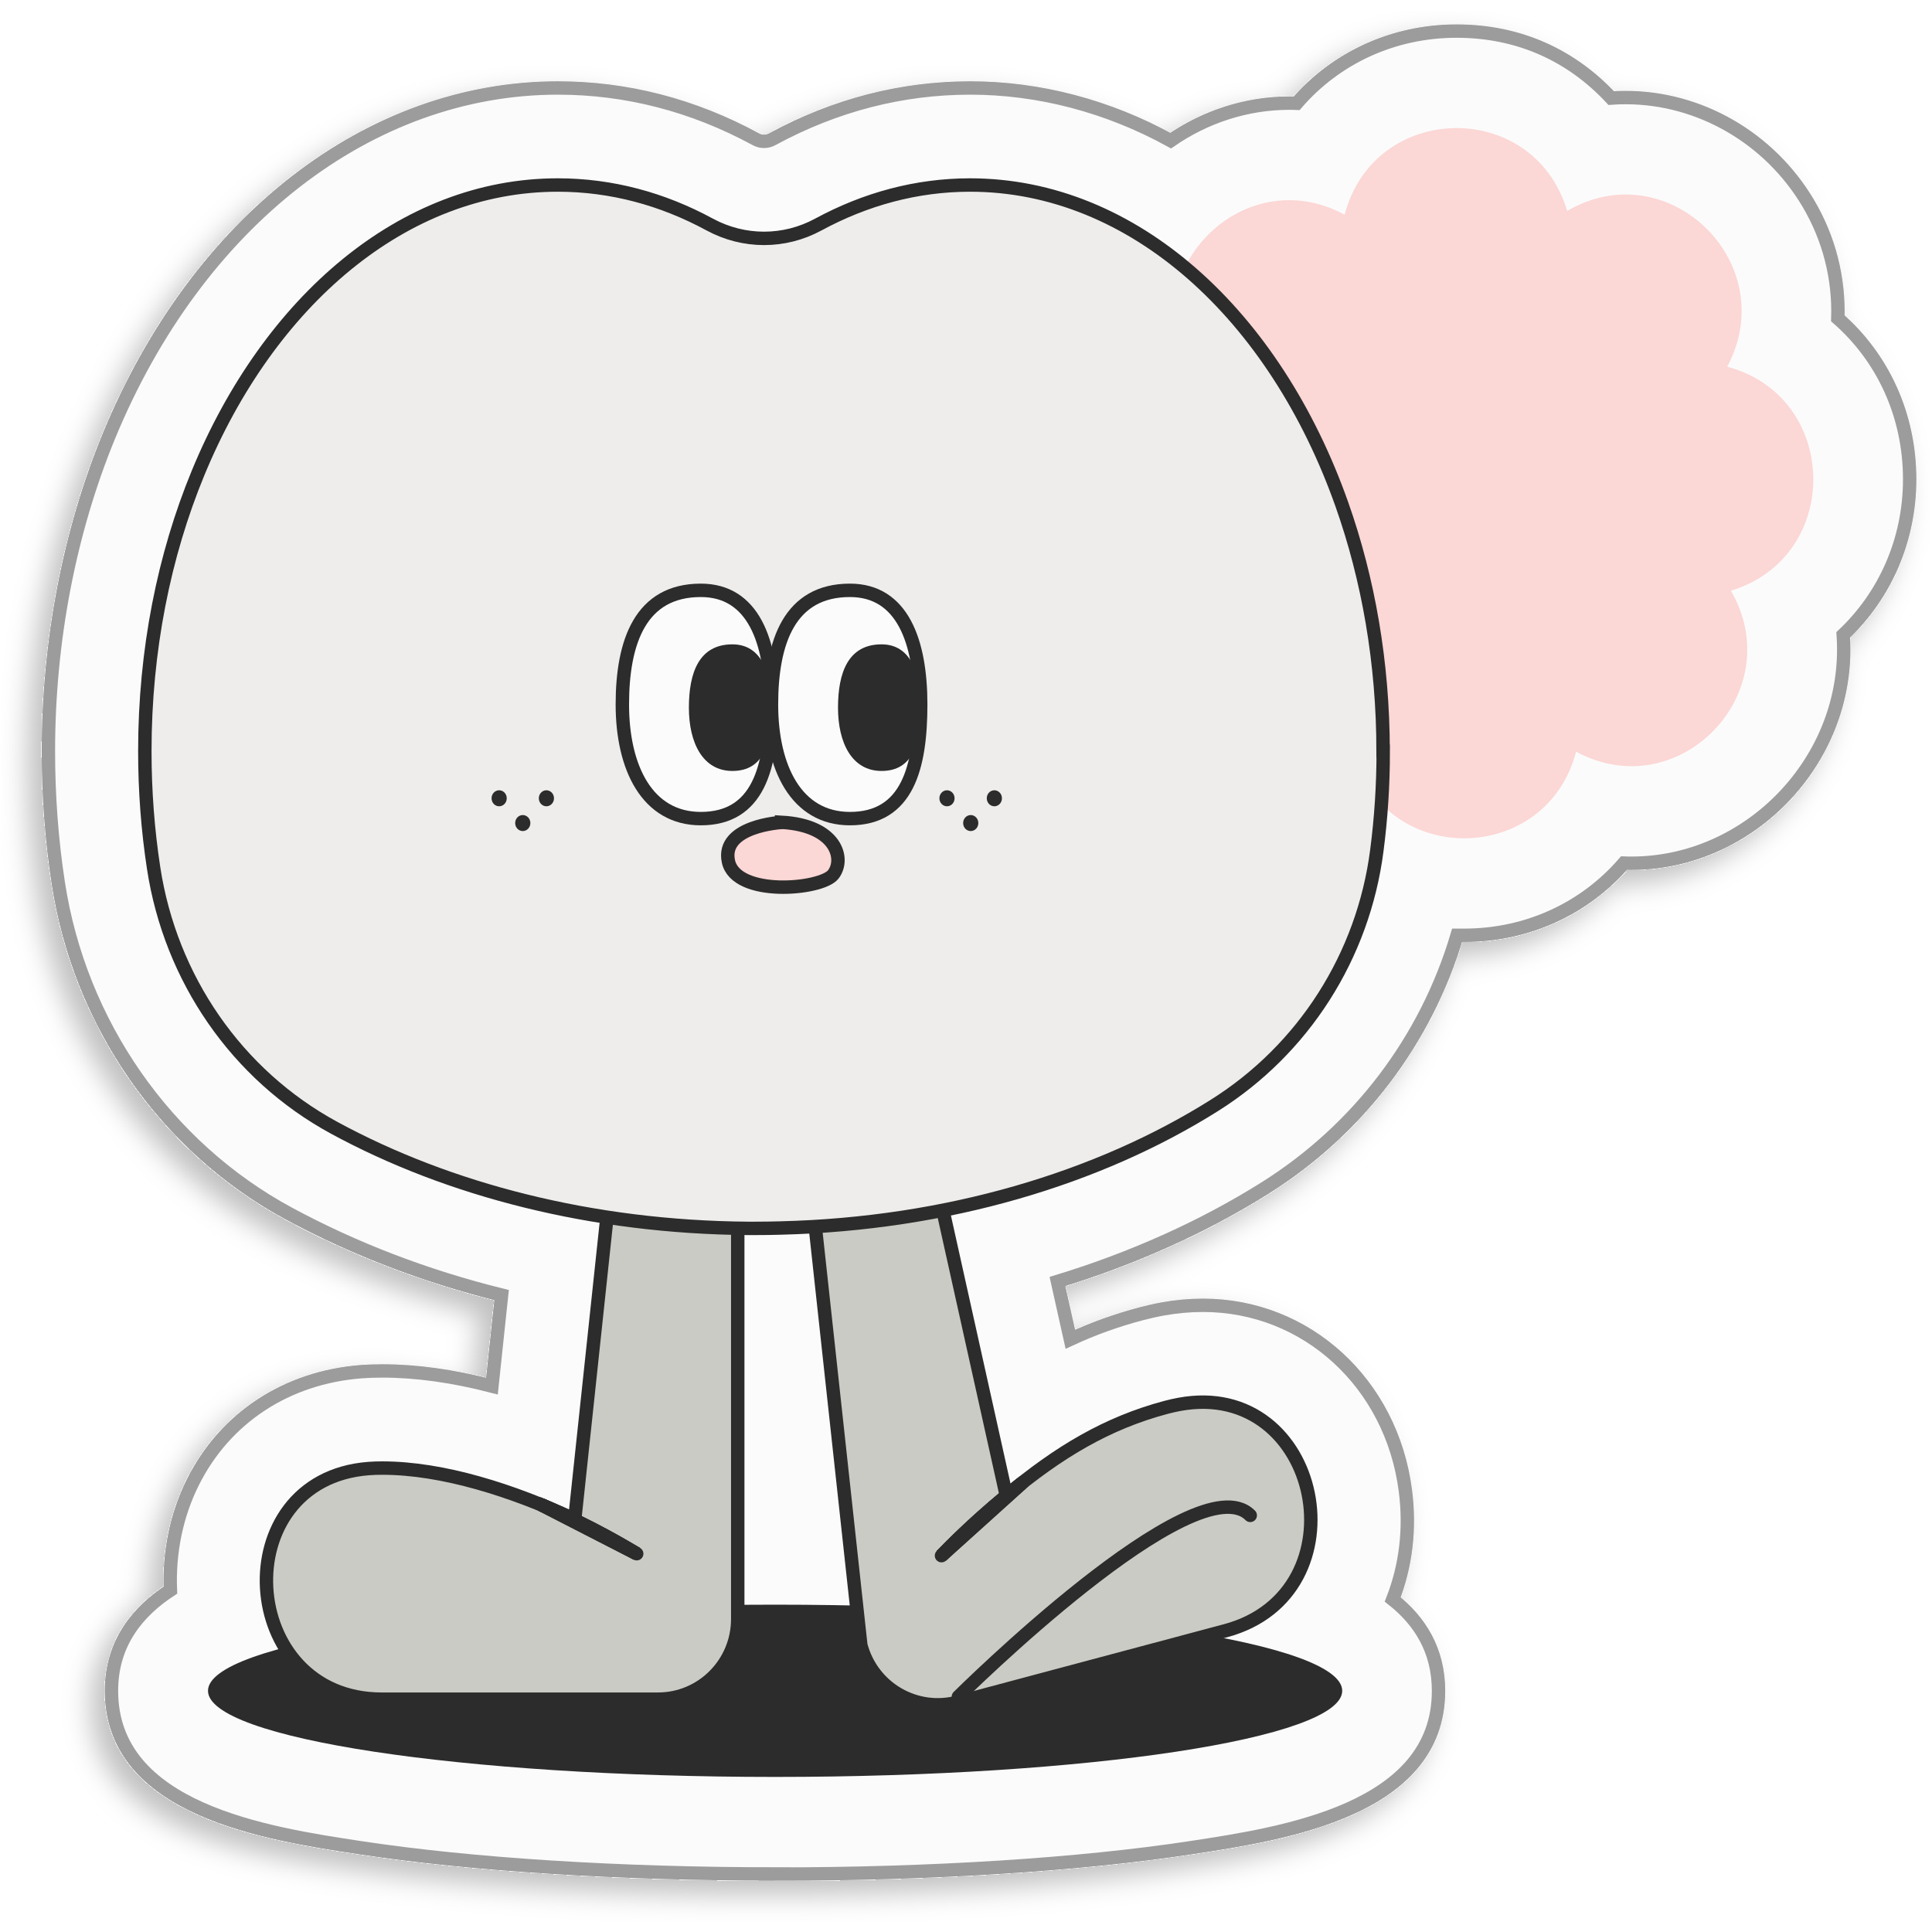
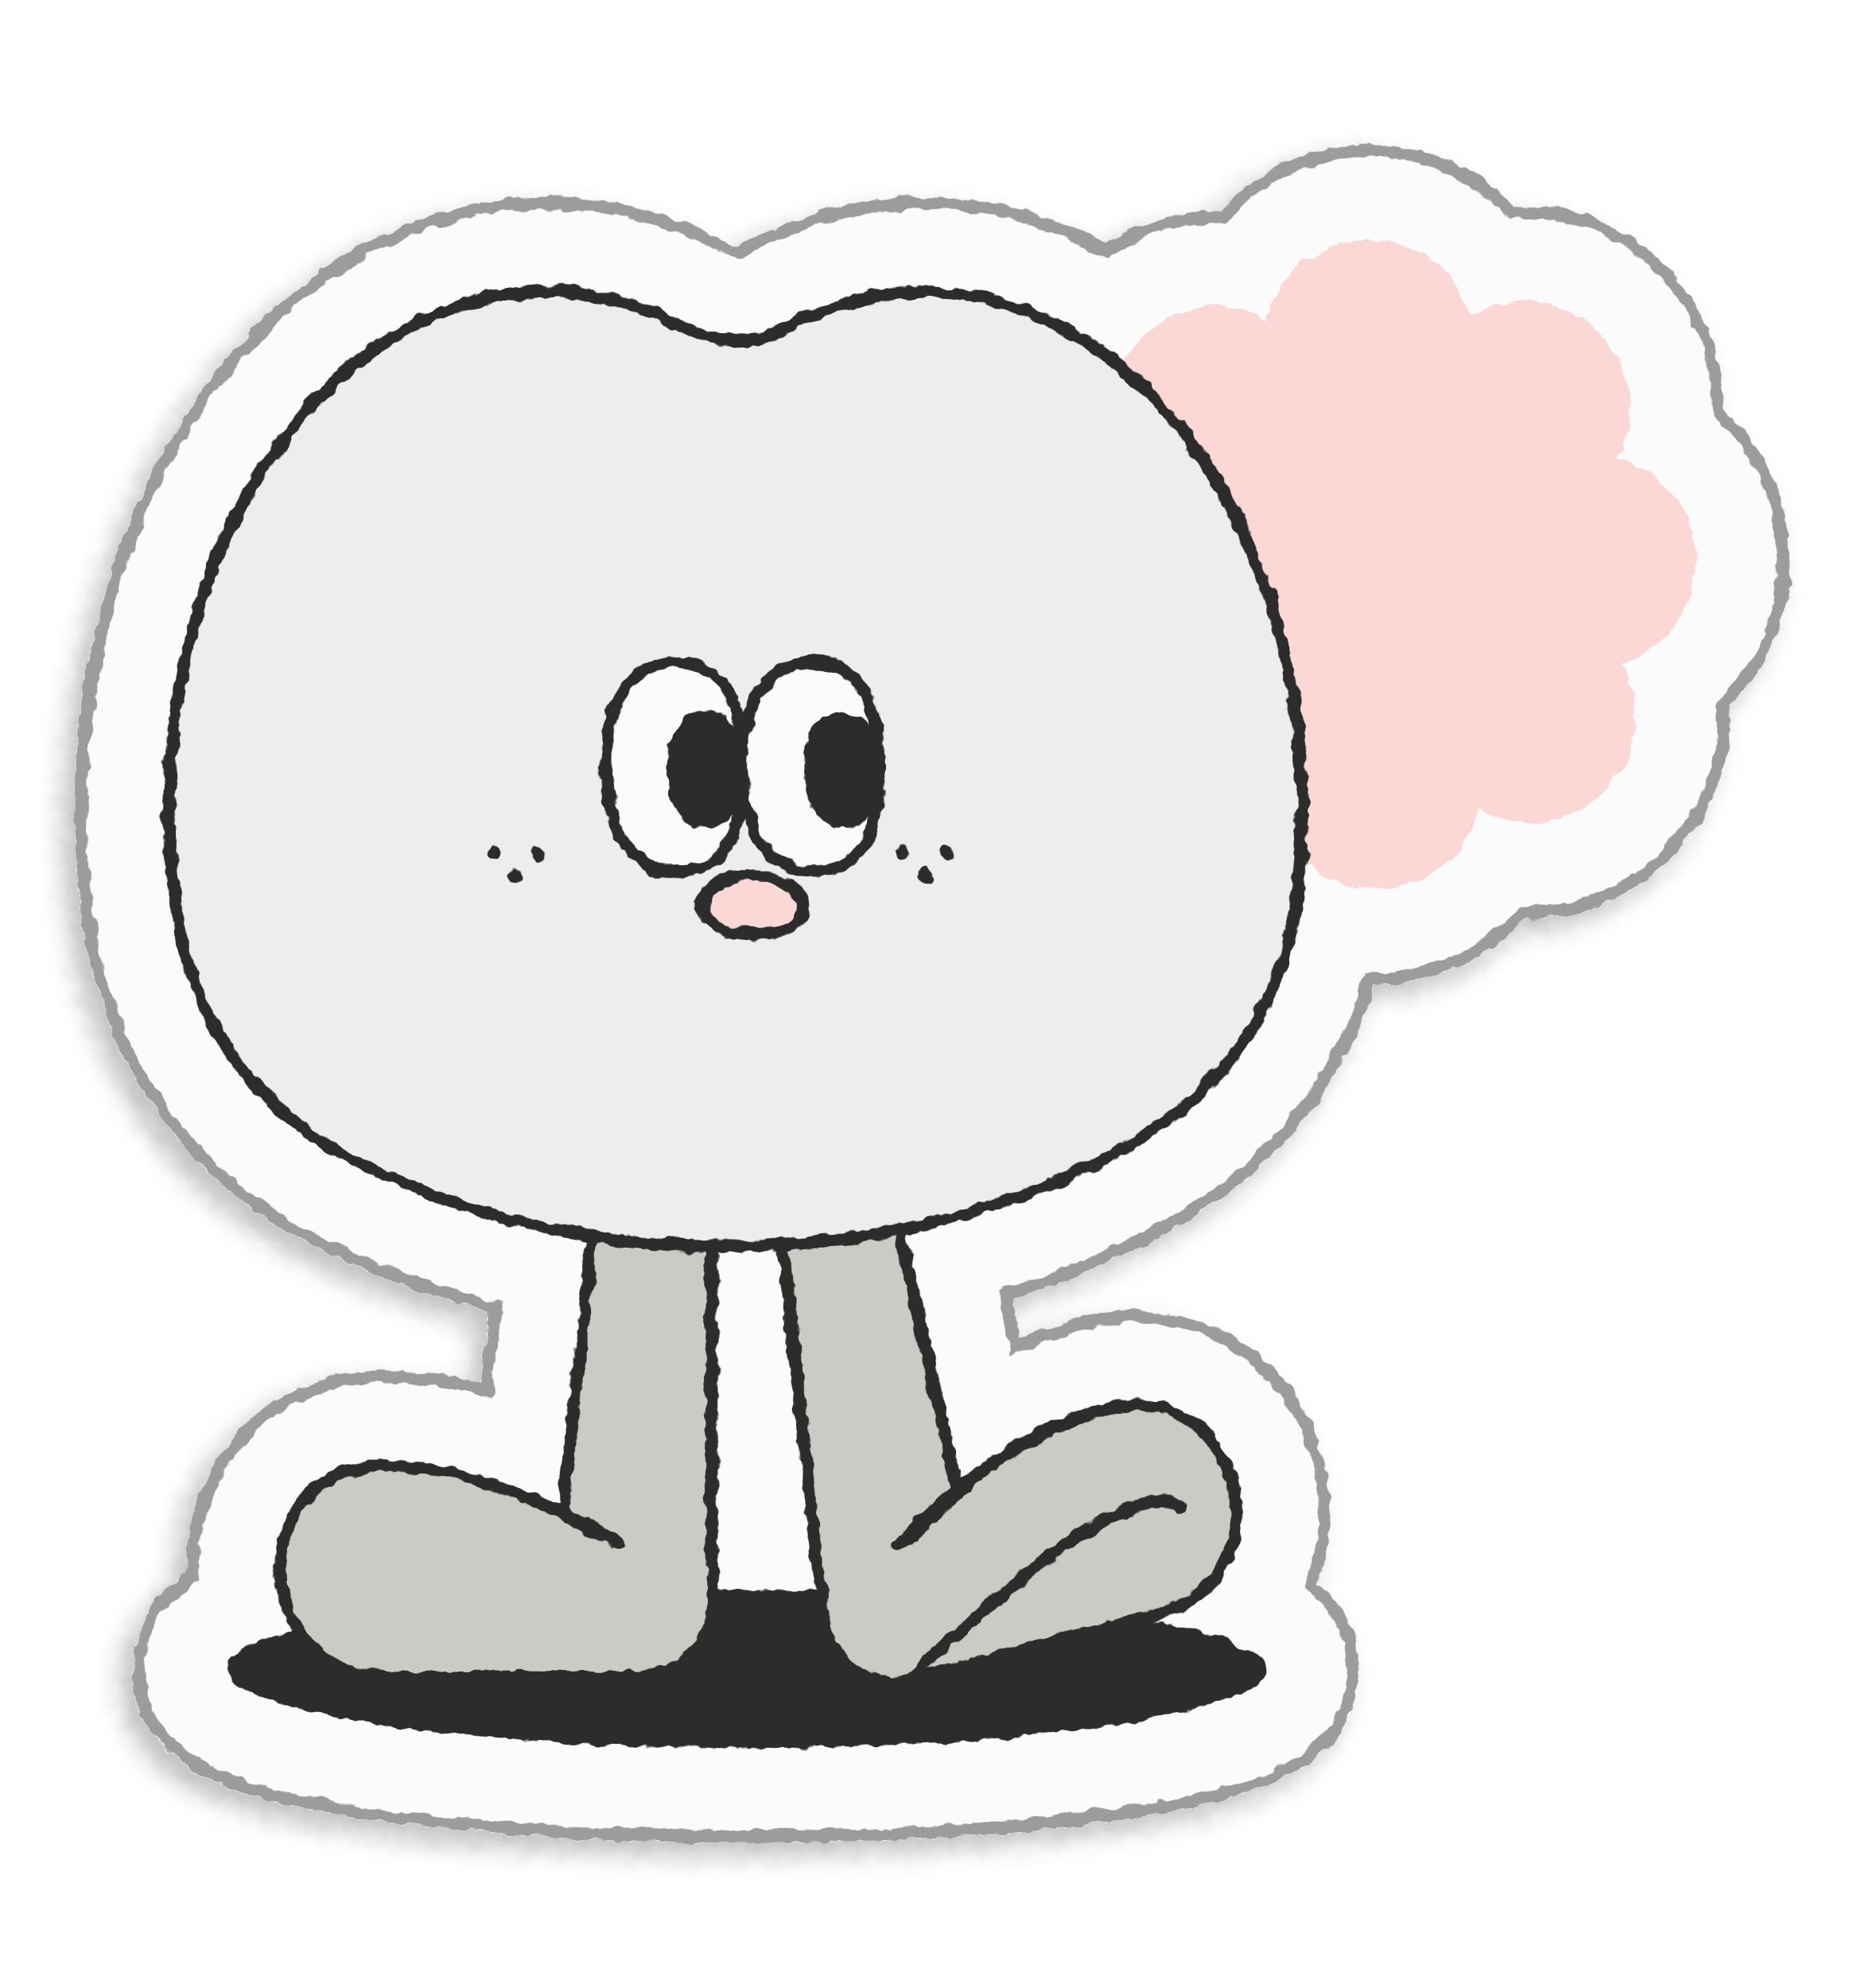
- <svg xmlns="http://www.w3.org/2000/svg" width="144" height="144" viewBox="0 0 144 144" fill="none">
-   <g filter="url(#filter0_d_40000159_4631)">
-     <path d="M57.772 139.675C46.136 139.675 35.137 138.979 26.807 137.713C19.888 136.664 8.306 134.901 8.306 126.022C8.306 122.424 10.319 120.073 12.7 118.518C12.583 115.733 13.14 112.939 14.38 110.462C16.788 105.661 21.371 102.659 26.933 102.234C27.392 102.198 27.913 102.18 28.497 102.18C31.031 102.18 33.762 102.56 36.665 103.31L37.384 96.529C31.696 95.118 26.376 93.075 21.497 90.435C12.358 85.489 5.942 76.276 4.343 65.815C3.849 62.614 3.606 59.314 3.606 55.995C3.606 47.777 5.17 39.657 8.117 32.496C14.722 16.493 27.535 6.556 41.58 6.556C46.702 6.556 51.662 7.84 56.326 10.372C56.523 10.48 56.73 10.535 56.946 10.535C57.161 10.535 57.377 10.48 57.584 10.363C62.256 7.831 67.207 6.556 72.32 6.556C77.433 6.556 82.573 7.903 87.255 10.48C89.834 8.699 92.907 7.686 96.097 7.686C96.285 7.686 96.465 7.686 96.645 7.696C99.556 4.332 103.815 2.316 108.56 2.316C113.304 2.316 117.177 4.187 120.089 7.307C120.448 7.28 120.817 7.271 121.176 7.271C126.684 7.271 131.887 10.281 134.771 15.137C136.344 17.786 137.081 20.761 136.982 23.726C140.334 26.656 142.337 30.941 142.337 35.724C142.337 40.254 140.486 44.395 137.386 47.316C137.413 47.686 137.422 48.048 137.422 48.419C137.422 57.053 130.18 64.341 121.607 64.341C121.419 64.341 121.23 64.341 121.041 64.332C118.13 67.695 113.871 69.712 109.135 69.712C108.955 69.712 108.785 69.712 108.605 69.712C106.296 77.487 101.255 84.178 94.282 88.554C89.672 91.448 84.415 93.807 78.817 95.516L79.778 99.82C81.495 99.024 83.238 98.4 85.053 97.921C85.52 97.804 86.06 97.668 86.662 97.56C87.668 97.379 88.674 97.288 89.663 97.288C97.373 97.288 103.717 103.093 104.75 111.095C105.127 113.988 104.768 116.755 103.806 119.214C105.828 120.814 107.221 123.003 107.221 126.031C107.221 134.91 95.647 136.673 88.728 137.722C80.399 138.988 69.4 139.684 57.763 139.684L57.772 139.675Z" fill="#FBFBFB" stroke="#9C9C9C" stroke-miterlimit="10" />
-     <path d="M117.474 56.023C115.254 64.486 103.384 64.684 100.886 56.303C93.365 60.706 84.838 52.406 88.962 44.694C80.551 42.46 80.354 30.516 88.683 28.003C84.307 20.435 92.556 11.855 100.221 16.005C102.441 7.542 114.311 7.343 116.809 15.724C124.33 11.321 132.857 19.621 128.733 27.334C137.144 29.567 137.341 41.511 129.011 44.025C133.388 51.592 125.139 60.173 117.474 56.023Z" fill="#FBD7D5" />
-     <path d="M57.772 132.442C81.117 132.442 100.041 129.568 100.041 126.022C100.041 122.477 81.117 119.603 57.772 119.603C34.428 119.603 15.503 122.477 15.503 126.022C15.503 129.568 34.428 132.442 57.772 132.442Z" fill="#2C2C2C" />
-     <path d="M54.987 60.372V120.67C54.987 123.97 52.327 126.646 49.047 126.646H28.443C17.651 126.646 16.707 110.281 27.472 109.458C27.805 109.431 28.146 109.422 28.497 109.422C33.016 109.422 38.228 111.095 42.838 113.247L48.472 60.381H54.987V60.372Z" fill="#CBCBC5" stroke="#2C2C2C" stroke-miterlimit="10" />
-     <path d="M47.456 115.805C46.486 115.245 44.338 113.907 40.223 112.098L47.456 115.805Z" fill="#CBCBC5" />
-     <path d="M47.456 115.805C46.486 115.245 44.338 113.907 40.223 112.098" stroke="#2C2C2C" stroke-miterlimit="10" stroke-linecap="round" />
-     <path d="M57.772 63.925L64.161 122.623C65.005 125.814 68.249 127.713 71.421 126.863L91.334 121.547C101.766 118.762 98.504 102.704 87.892 104.675C87.559 104.738 87.227 104.811 86.895 104.901C82.528 106.067 78.915 108.21 75.006 111.483L64.062 62.243L57.763 63.925H57.772Z" fill="#CBCBC5" stroke="#2C2C2C" stroke-miterlimit="10" />
-     <path d="M70.173 115.95C70.963 115.154 72.707 113.31 76.22 110.498L70.173 115.95Z" fill="#CBCBC5" />
-     <path d="M70.173 115.95C70.963 115.154 72.707 113.31 76.22 110.498" stroke="#2C2C2C" stroke-miterlimit="10" stroke-linecap="round" />
-     <path d="M47.457 115.805L40.341 112.153C44.384 113.934 46.496 115.254 47.457 115.805Z" fill="#FBFBFB" stroke="#2C2C2C" stroke-miterlimit="10" />
-     <path d="M47.457 115.805L40.341 112.153C44.384 113.934 46.496 115.254 47.457 115.805Z" fill="#FBFBFB" stroke="#2C2C2C" stroke-miterlimit="10" stroke-linecap="round" />
-     <path d="M76.13 110.579L70.173 115.95C70.865 115.254 72.293 113.753 75.016 111.484C75.357 111.203 75.735 110.896 76.13 110.579Z" fill="#FBFBFB" stroke="#2C2C2C" stroke-miterlimit="10" />
-     <path d="M76.13 110.579L70.173 115.95C70.865 115.254 72.293 113.753 75.016 111.484C75.357 111.203 75.735 110.896 76.13 110.579Z" fill="#FBFBFB" stroke="#2C2C2C" stroke-miterlimit="10" stroke-linecap="round" />
-     <path d="M71.431 126.465C71.431 126.465 89.142 108.861 93.186 112.948" stroke="#2C2C2C" stroke-miterlimit="10" stroke-linecap="round" />
-     <path d="M103.097 55.986C103.097 58.518 102.935 60.995 102.62 63.401C101.605 71.249 97.166 78.22 90.49 82.406C81.872 87.822 70.595 91.222 58.177 91.529C57.548 91.547 56.919 91.556 56.281 91.556H55.733C44.123 91.466 33.43 88.69 24.912 84.061C17.633 80.109 12.709 72.921 11.451 64.703C11.02 61.891 10.795 58.97 10.795 55.986C10.795 48.455 12.233 41.384 14.758 35.263C20.041 22.442 30.069 13.79 41.571 13.79C45.57 13.79 49.389 14.829 52.902 16.737C55.445 18.111 58.455 18.111 60.989 16.737C64.494 14.838 68.313 13.79 72.302 13.79C84.496 13.79 95.037 23.509 100.015 37.596C101.982 43.157 103.088 49.395 103.088 55.986H103.097Z" fill="#EEEDEB" stroke="#2C2C2C" stroke-miterlimit="10" />
-     <path d="M57.509 52.507C57.509 57.206 56.512 61.015 52.235 61.015C48.228 61.015 46.386 57.206 46.386 52.507C46.386 47.808 47.752 44 52.235 44C56.144 44 57.509 47.808 57.509 52.507Z" fill="#FBFBFB" stroke="#2C2C2C" stroke-miterlimit="10" />
-     <path d="M68.624 52.507C68.624 57.206 67.627 61.015 63.35 61.015C59.342 61.015 57.501 57.206 57.501 52.507C57.501 47.808 58.866 44 63.35 44C67.258 44 68.624 47.808 68.624 52.507Z" fill="#FBFBFB" stroke="#2C2C2C" stroke-miterlimit="10" />
-     <path d="M57.509 52.744C57.509 55.349 56.961 57.462 54.589 57.462C52.37 57.462 51.346 55.349 51.346 52.744C51.346 50.139 52.1 48.026 54.589 48.026C56.755 48.026 57.509 50.139 57.509 52.744Z" fill="#2C2C2C" />
-     <path d="M68.624 52.744C68.624 55.349 68.076 57.462 65.704 57.462C63.484 57.462 62.46 55.349 62.46 52.744C62.46 50.139 63.215 48.026 65.704 48.026C67.869 48.026 68.624 50.139 68.624 52.744Z" fill="#2C2C2C" />
-     <path d="M58.255 61.299C58.255 61.299 53.718 61.545 54.293 64.207C54.868 66.869 61.202 66.32 62.101 65.183C62.999 64.046 62.37 61.517 58.255 61.289V61.299Z" fill="#FBD7D5" stroke="#2C2C2C" stroke-miterlimit="10" />
-     <path d="M37.203 60.096C37.516 60.096 37.77 59.829 37.77 59.499C37.77 59.169 37.516 58.902 37.203 58.902C36.891 58.902 36.638 59.169 36.638 59.499C36.638 59.829 36.891 60.096 37.203 60.096Z" fill="#2C2C2C" />
-     <path d="M40.726 60.096C41.038 60.096 41.292 59.829 41.292 59.499C41.292 59.169 41.038 58.902 40.726 58.902C40.413 58.902 40.16 59.169 40.16 59.499C40.16 59.829 40.413 60.096 40.726 60.096Z" fill="#2C2C2C" />
-     <path d="M38.965 61.943C39.277 61.943 39.531 61.676 39.531 61.346C39.531 61.017 39.277 60.749 38.965 60.749C38.652 60.749 38.398 61.017 38.398 61.346C38.398 61.676 38.652 61.943 38.965 61.943Z" fill="#2C2C2C" />
-     <path d="M70.583 60.096C70.895 60.096 71.149 59.829 71.149 59.499C71.149 59.169 70.895 58.902 70.583 58.902C70.27 58.902 70.017 59.169 70.017 59.499C70.017 59.829 70.27 60.096 70.583 60.096Z" fill="#2C2C2C" />
-     <path d="M74.114 60.096C74.426 60.096 74.68 59.829 74.68 59.499C74.68 59.169 74.426 58.902 74.114 58.902C73.801 58.902 73.548 59.169 73.548 59.499C73.548 59.829 73.801 60.096 74.114 60.096Z" fill="#2C2C2C" />
-     <path d="M72.353 61.943C72.665 61.943 72.919 61.676 72.919 61.346C72.919 61.017 72.665 60.749 72.353 60.749C72.04 60.749 71.787 61.017 71.787 61.346C71.787 61.676 72.04 61.943 72.353 61.943Z" fill="#2C2C2C" />
+ <svg xmlns="http://www.w3.org/2000/svg" width="151" height="162" viewBox="0 0 151 162" fill="none">
+   <g filter="url(#filter0_g_40000159_4630)">
+     <g filter="url(#filter1_d_40000159_4630)">
+       <path d="M60.772 149.675C49.136 149.675 38.137 148.979 29.807 147.713C22.888 146.664 11.306 144.901 11.306 136.022C11.306 132.424 13.319 130.073 15.7 128.518C15.583 125.733 16.14 122.939 17.38 120.462C19.788 115.661 24.371 112.659 29.933 112.234C30.392 112.198 30.913 112.18 31.497 112.18C34.031 112.18 36.762 112.56 39.665 113.31L40.384 106.529C34.696 105.118 29.376 103.075 24.497 100.435C15.358 95.489 8.943 86.276 7.343 75.815C6.849 72.614 6.606 69.314 6.606 65.996C6.606 57.777 8.17 49.657 11.117 42.496C17.722 26.493 30.535 16.556 44.58 16.556C49.702 16.556 54.662 17.84 59.326 20.372C59.523 20.48 59.73 20.535 59.946 20.535C60.161 20.535 60.377 20.48 60.584 20.363C65.256 17.831 70.207 16.556 75.32 16.556C80.433 16.556 85.573 17.904 90.255 20.48C92.834 18.699 95.907 17.686 99.097 17.686C99.285 17.686 99.465 17.686 99.645 17.695C102.556 14.332 106.815 12.316 111.56 12.316C116.304 12.316 120.177 14.187 123.089 17.307C123.448 17.28 123.817 17.271 124.176 17.271C129.684 17.271 134.887 20.281 137.771 25.137C139.344 27.786 140.081 30.761 139.982 33.726C143.334 36.656 145.337 40.941 145.337 45.724C145.337 50.254 143.486 54.395 140.386 57.316C140.413 57.686 140.422 58.048 140.422 58.419C140.422 67.053 133.18 74.341 124.607 74.341C124.419 74.341 124.23 74.341 124.041 74.332C121.13 77.695 116.871 79.712 112.135 79.712C111.955 79.712 111.785 79.712 111.605 79.712C109.296 87.487 104.255 94.178 97.282 98.554C92.672 101.448 87.415 103.807 81.817 105.516L82.778 109.82C84.495 109.024 86.238 108.4 88.053 107.921C88.52 107.804 89.06 107.668 89.662 107.56C90.668 107.379 91.674 107.288 92.663 107.288C100.373 107.288 106.717 113.093 107.75 121.095C108.127 123.988 107.768 126.755 106.806 129.214C108.828 130.814 110.221 133.003 110.221 136.031C110.221 144.91 98.647 146.673 91.728 147.722C83.399 148.988 72.4 149.684 60.763 149.684L60.772 149.675Z" fill="#FBFBFB" stroke="#9C9C9C" stroke-miterlimit="10" />
+       <path d="M120.474 66.023C118.254 74.486 106.384 74.684 103.886 66.303C96.365 70.706 87.838 62.406 91.962 54.694C83.551 52.46 83.354 40.516 91.683 38.003C87.307 30.435 95.556 21.855 103.221 26.005C105.441 17.542 117.311 17.343 119.809 25.724C127.33 21.321 135.857 29.621 131.733 37.334C140.144 39.567 140.341 51.511 132.011 54.025C136.388 61.592 128.139 70.173 120.474 66.023Z" fill="#FBD7D5" />
+       <path d="M60.772 142.442C84.117 142.442 103.041 139.568 103.041 136.022C103.041 132.477 84.117 129.603 60.772 129.603C37.428 129.603 18.503 132.477 18.503 136.022C18.503 139.568 37.428 142.442 60.772 142.442Z" fill="#2C2C2C" />
+       <path d="M57.987 70.372V130.67C57.987 133.97 55.327 136.646 52.047 136.646H31.443C20.651 136.646 19.707 120.281 30.472 119.458C30.805 119.431 31.146 119.422 31.497 119.422C36.016 119.422 41.228 121.095 45.838 123.247L51.472 70.381H57.987V70.372Z" fill="#CBCBC5" stroke="#2C2C2C" stroke-miterlimit="10" />
+       <path d="M50.456 125.805C49.486 125.245 47.338 123.907 43.223 122.098L50.456 125.805Z" fill="#CBCBC5" />
+       <path d="M50.456 125.805C49.486 125.245 47.338 123.907 43.223 122.098" stroke="#2C2C2C" stroke-miterlimit="10" stroke-linecap="round" />
+       <path d="M60.772 73.925L67.161 132.623C68.005 135.814 71.249 137.713 74.421 136.863L94.334 131.547C104.766 128.762 101.504 112.704 90.892 114.675C90.559 114.738 90.227 114.811 89.895 114.901C85.528 116.067 81.915 118.21 78.006 121.483L67.062 72.243L60.763 73.925H60.772Z" fill="#CBCBC5" stroke="#2C2C2C" stroke-miterlimit="10" />
+       <path d="M73.173 125.95C73.963 125.154 75.707 123.31 79.22 120.498L73.173 125.95Z" fill="#CBCBC5" />
+       <path d="M73.173 125.95C73.963 125.154 75.707 123.31 79.22 120.498" stroke="#2C2C2C" stroke-miterlimit="10" stroke-linecap="round" />
+       <path d="M50.457 125.805L43.341 122.153C47.384 123.934 49.496 125.254 50.457 125.805Z" fill="#FBFBFB" stroke="#2C2C2C" stroke-miterlimit="10" />
+       <path d="M50.457 125.805L43.341 122.153C47.384 123.934 49.496 125.254 50.457 125.805Z" fill="#FBFBFB" stroke="#2C2C2C" stroke-miterlimit="10" stroke-linecap="round" />
+       <path d="M79.13 120.579L73.173 125.95C73.865 125.254 75.293 123.753 78.016 121.484C78.357 121.203 78.735 120.896 79.13 120.579Z" fill="#FBFBFB" stroke="#2C2C2C" stroke-miterlimit="10" />
+       <path d="M79.13 120.579L73.173 125.95C73.865 125.254 75.293 123.753 78.016 121.484C78.357 121.203 78.735 120.896 79.13 120.579Z" fill="#FBFBFB" stroke="#2C2C2C" stroke-miterlimit="10" stroke-linecap="round" />
+       <path d="M74.431 136.465C74.431 136.465 92.142 118.861 96.186 122.948" stroke="#2C2C2C" stroke-miterlimit="10" stroke-linecap="round" />
+       <path d="M106.097 65.987C106.097 68.518 105.935 70.996 105.62 73.401C104.605 81.249 100.166 88.22 93.49 92.406C84.872 97.822 73.595 101.221 61.177 101.529C60.548 101.547 59.919 101.556 59.281 101.556H58.733C47.123 101.466 36.43 98.69 27.912 94.061C20.633 90.109 15.709 82.921 14.451 74.703C14.02 71.891 13.795 68.97 13.795 65.987C13.795 58.455 15.233 51.384 17.758 45.263C23.041 32.442 33.069 23.79 44.571 23.79C48.57 23.79 52.389 24.829 55.902 26.737C58.445 28.111 61.455 28.111 63.989 26.737C67.494 24.838 71.313 23.79 75.302 23.79C87.496 23.79 98.037 33.509 103.015 47.596C104.982 53.157 106.088 59.395 106.088 65.987H106.097Z" fill="#EEEDEB" stroke="#2C2C2C" stroke-miterlimit="10" />
+       <path d="M60.509 62.507C60.509 67.206 59.512 71.015 55.235 71.015C51.228 71.015 49.386 67.206 49.386 62.507C49.386 57.808 50.752 54 55.235 54C59.144 54 60.509 57.808 60.509 62.507Z" fill="#FBFBFB" stroke="#2C2C2C" stroke-miterlimit="10" />
+       <path d="M71.624 62.507C71.624 67.206 70.627 71.015 66.35 71.015C62.342 71.015 60.501 67.206 60.501 62.507C60.501 57.808 61.866 54 66.35 54C70.258 54 71.624 57.808 71.624 62.507Z" fill="#FBFBFB" stroke="#2C2C2C" stroke-miterlimit="10" />
+       <path d="M60.509 62.744C60.509 65.35 59.961 67.462 57.589 67.462C55.37 67.462 54.346 65.35 54.346 62.744C54.346 60.139 55.1 58.026 57.589 58.026C59.755 58.026 60.509 60.139 60.509 62.744Z" fill="#2C2C2C" />
+       <path d="M71.624 62.744C71.624 65.35 71.076 67.462 68.704 67.462C66.484 67.462 65.46 65.35 65.46 62.744C65.46 60.139 66.215 58.026 68.704 58.026C70.869 58.026 71.624 60.139 71.624 62.744Z" fill="#2C2C2C" />
+       <path d="M61.255 71.299C61.255 71.299 56.718 71.545 57.293 74.207C57.868 76.869 64.202 76.32 65.101 75.183C65.999 74.046 65.37 71.517 61.255 71.289V71.299Z" fill="#FBD7D5" stroke="#2C2C2C" stroke-miterlimit="10" />
+       <path d="M40.203 70.096C40.516 70.096 40.77 69.829 40.77 69.499C40.77 69.169 40.516 68.902 40.203 68.902C39.891 68.902 39.638 69.169 39.638 69.499C39.638 69.829 39.891 70.096 40.203 70.096Z" fill="#2C2C2C" />
+       <path d="M43.726 70.096C44.038 70.096 44.292 69.829 44.292 69.499C44.292 69.169 44.038 68.902 43.726 68.902C43.413 68.902 43.16 69.169 43.16 69.499C43.16 69.829 43.413 70.096 43.726 70.096Z" fill="#2C2C2C" />
+       <path d="M41.965 71.943C42.277 71.943 42.531 71.676 42.531 71.346C42.531 71.017 42.277 70.749 41.965 70.749C41.652 70.749 41.398 71.017 41.398 71.346C41.398 71.676 41.652 71.943 41.965 71.943Z" fill="#2C2C2C" />
+       <path d="M73.583 70.096C73.895 70.096 74.149 69.829 74.149 69.499C74.149 69.169 73.895 68.902 73.583 68.902C73.27 68.902 73.017 69.169 73.017 69.499C73.017 69.829 73.27 70.096 73.583 70.096Z" fill="#2C2C2C" />
+       <path d="M77.114 70.096C77.426 70.096 77.68 69.829 77.68 69.499C77.68 69.169 77.426 68.902 77.114 68.902C76.801 68.902 76.548 69.169 76.548 69.499C76.548 69.829 76.801 70.096 77.114 70.096Z" fill="#2C2C2C" />
+       <path d="M75.353 71.943C75.665 71.943 75.919 71.676 75.919 71.346C75.919 71.017 75.665 70.749 75.353 70.749C75.04 70.749 74.787 71.017 74.787 71.346C74.787 71.676 75.04 71.943 75.353 71.943Z" fill="#2C2C2C" />
+     </g>
  </g>
  <defs>
-     <filter id="filter0_d_40000159_4631" x="0.106" y="0.816" width="143.731" height="142.368" filterUnits="userSpaceOnUse" color-interpolation-filters="sRGB">
+     <filter id="filter0_g_40000159_4630" x="-0.4" y="-0.4" width="151.8" height="162.8" filterUnits="userSpaceOnUse" color-interpolation-filters="sRGB">
+       <feFlood flood-opacity="0" result="BackgroundImageFix" />
+       <feBlend mode="normal" in="SourceGraphic" in2="BackgroundImageFix" result="shape" />
+       <feTurbulence type="fractalNoise" baseFrequency="0.667 0.667" numOctaves="3" seed="7043" />
+       <feDisplacementMap in="shape" scale="0.8" xChannelSelector="R" yChannelSelector="G" result="displacedImage" width="100%" height="100%" />
+       <feMerge result="effect1_texture_40000159_4630">
+         <feMergeNode in="displacedImage" />
+       </feMerge>
+     </filter>
+     <filter id="filter1_d_40000159_4630" x="3.106" y="10.816" width="143.731" height="142.368" filterUnits="userSpaceOnUse" color-interpolation-filters="sRGB">
      <feFlood flood-opacity="0" result="BackgroundImageFix" />
      <feColorMatrix in="SourceAlpha" type="matrix" values="0 0 0 0 0 0 0 0 0 0 0 0 0 0 0 0 0 0 127 0" result="hardAlpha" />
      <feOffset dx="-1" dy="1" />
      <feGaussianBlur stdDeviation="1" />
      <feComposite in2="hardAlpha" operator="out" />
      <feColorMatrix type="matrix" values="0 0 0 0 0 0 0 0 0 0 0 0 0 0 0 0 0 0 0.25 0" />
-       <feBlend mode="normal" in2="BackgroundImageFix" result="effect1_dropShadow_40000159_4631" />
-       <feBlend mode="normal" in="SourceGraphic" in2="effect1_dropShadow_40000159_4631" result="shape" />
+       <feBlend mode="normal" in2="BackgroundImageFix" result="effect1_dropShadow_40000159_4630" />
+       <feBlend mode="normal" in="SourceGraphic" in2="effect1_dropShadow_40000159_4630" result="shape" />
    </filter>
  </defs>
</svg>
